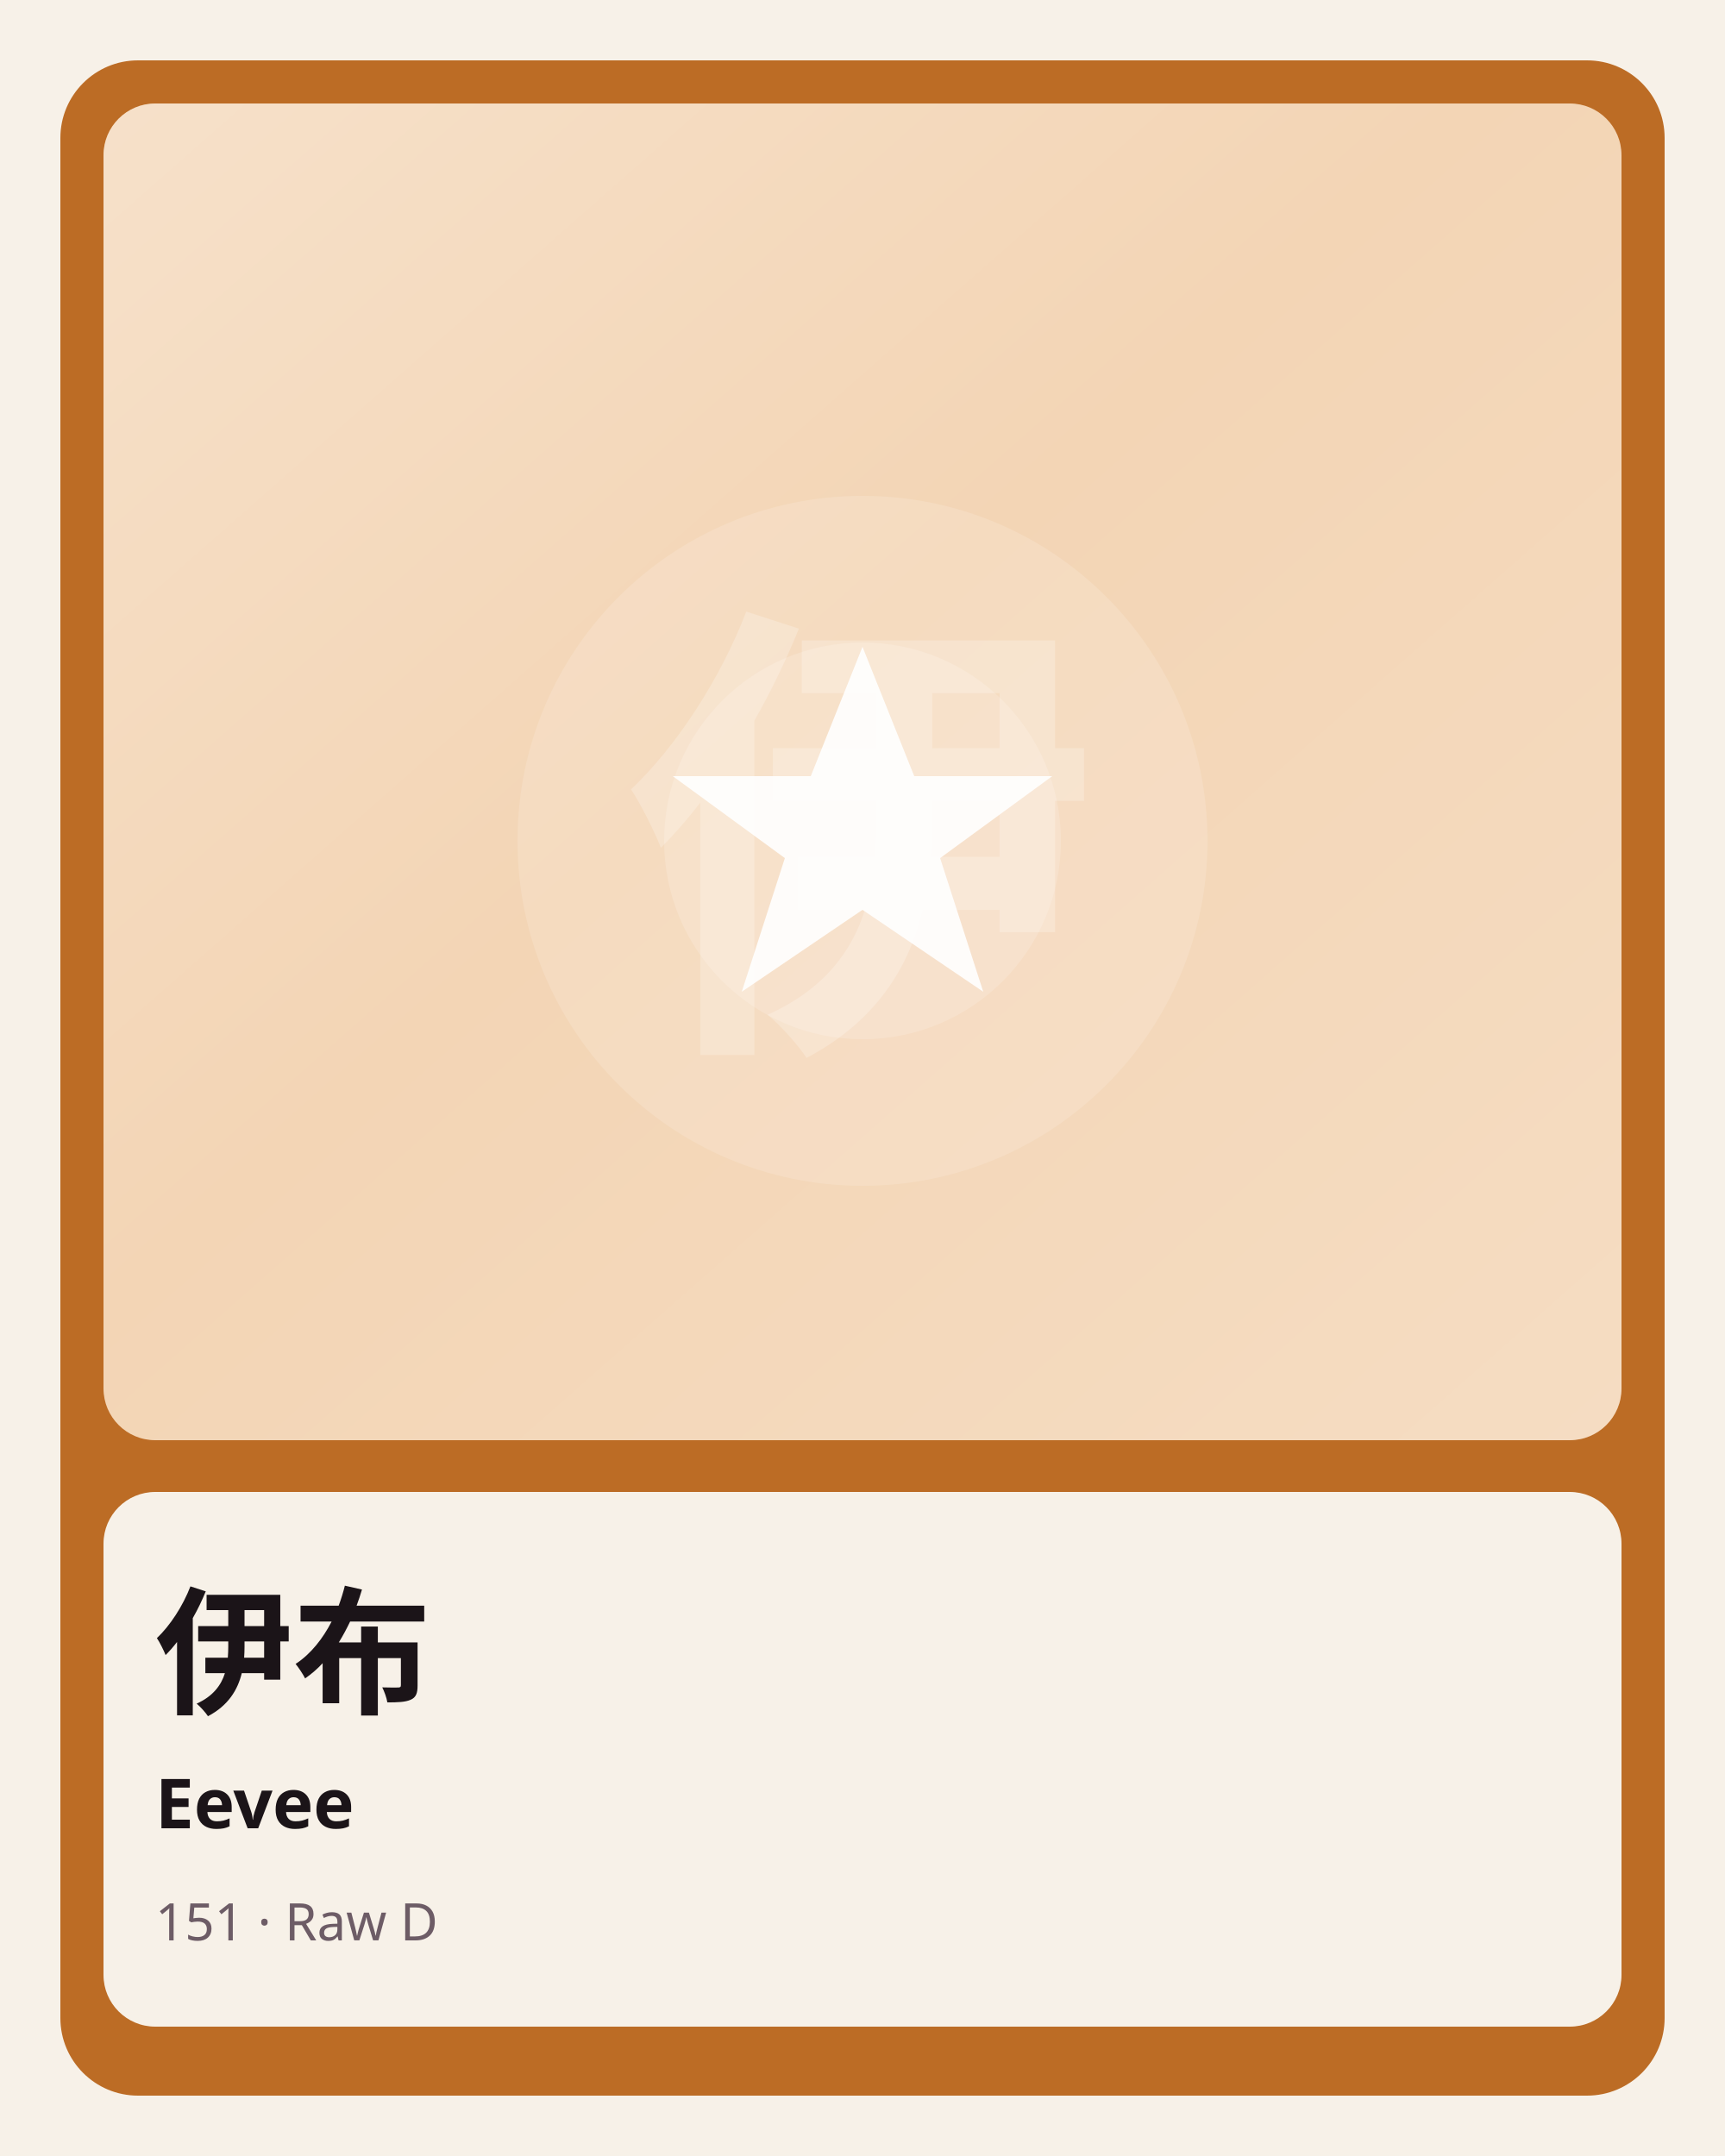
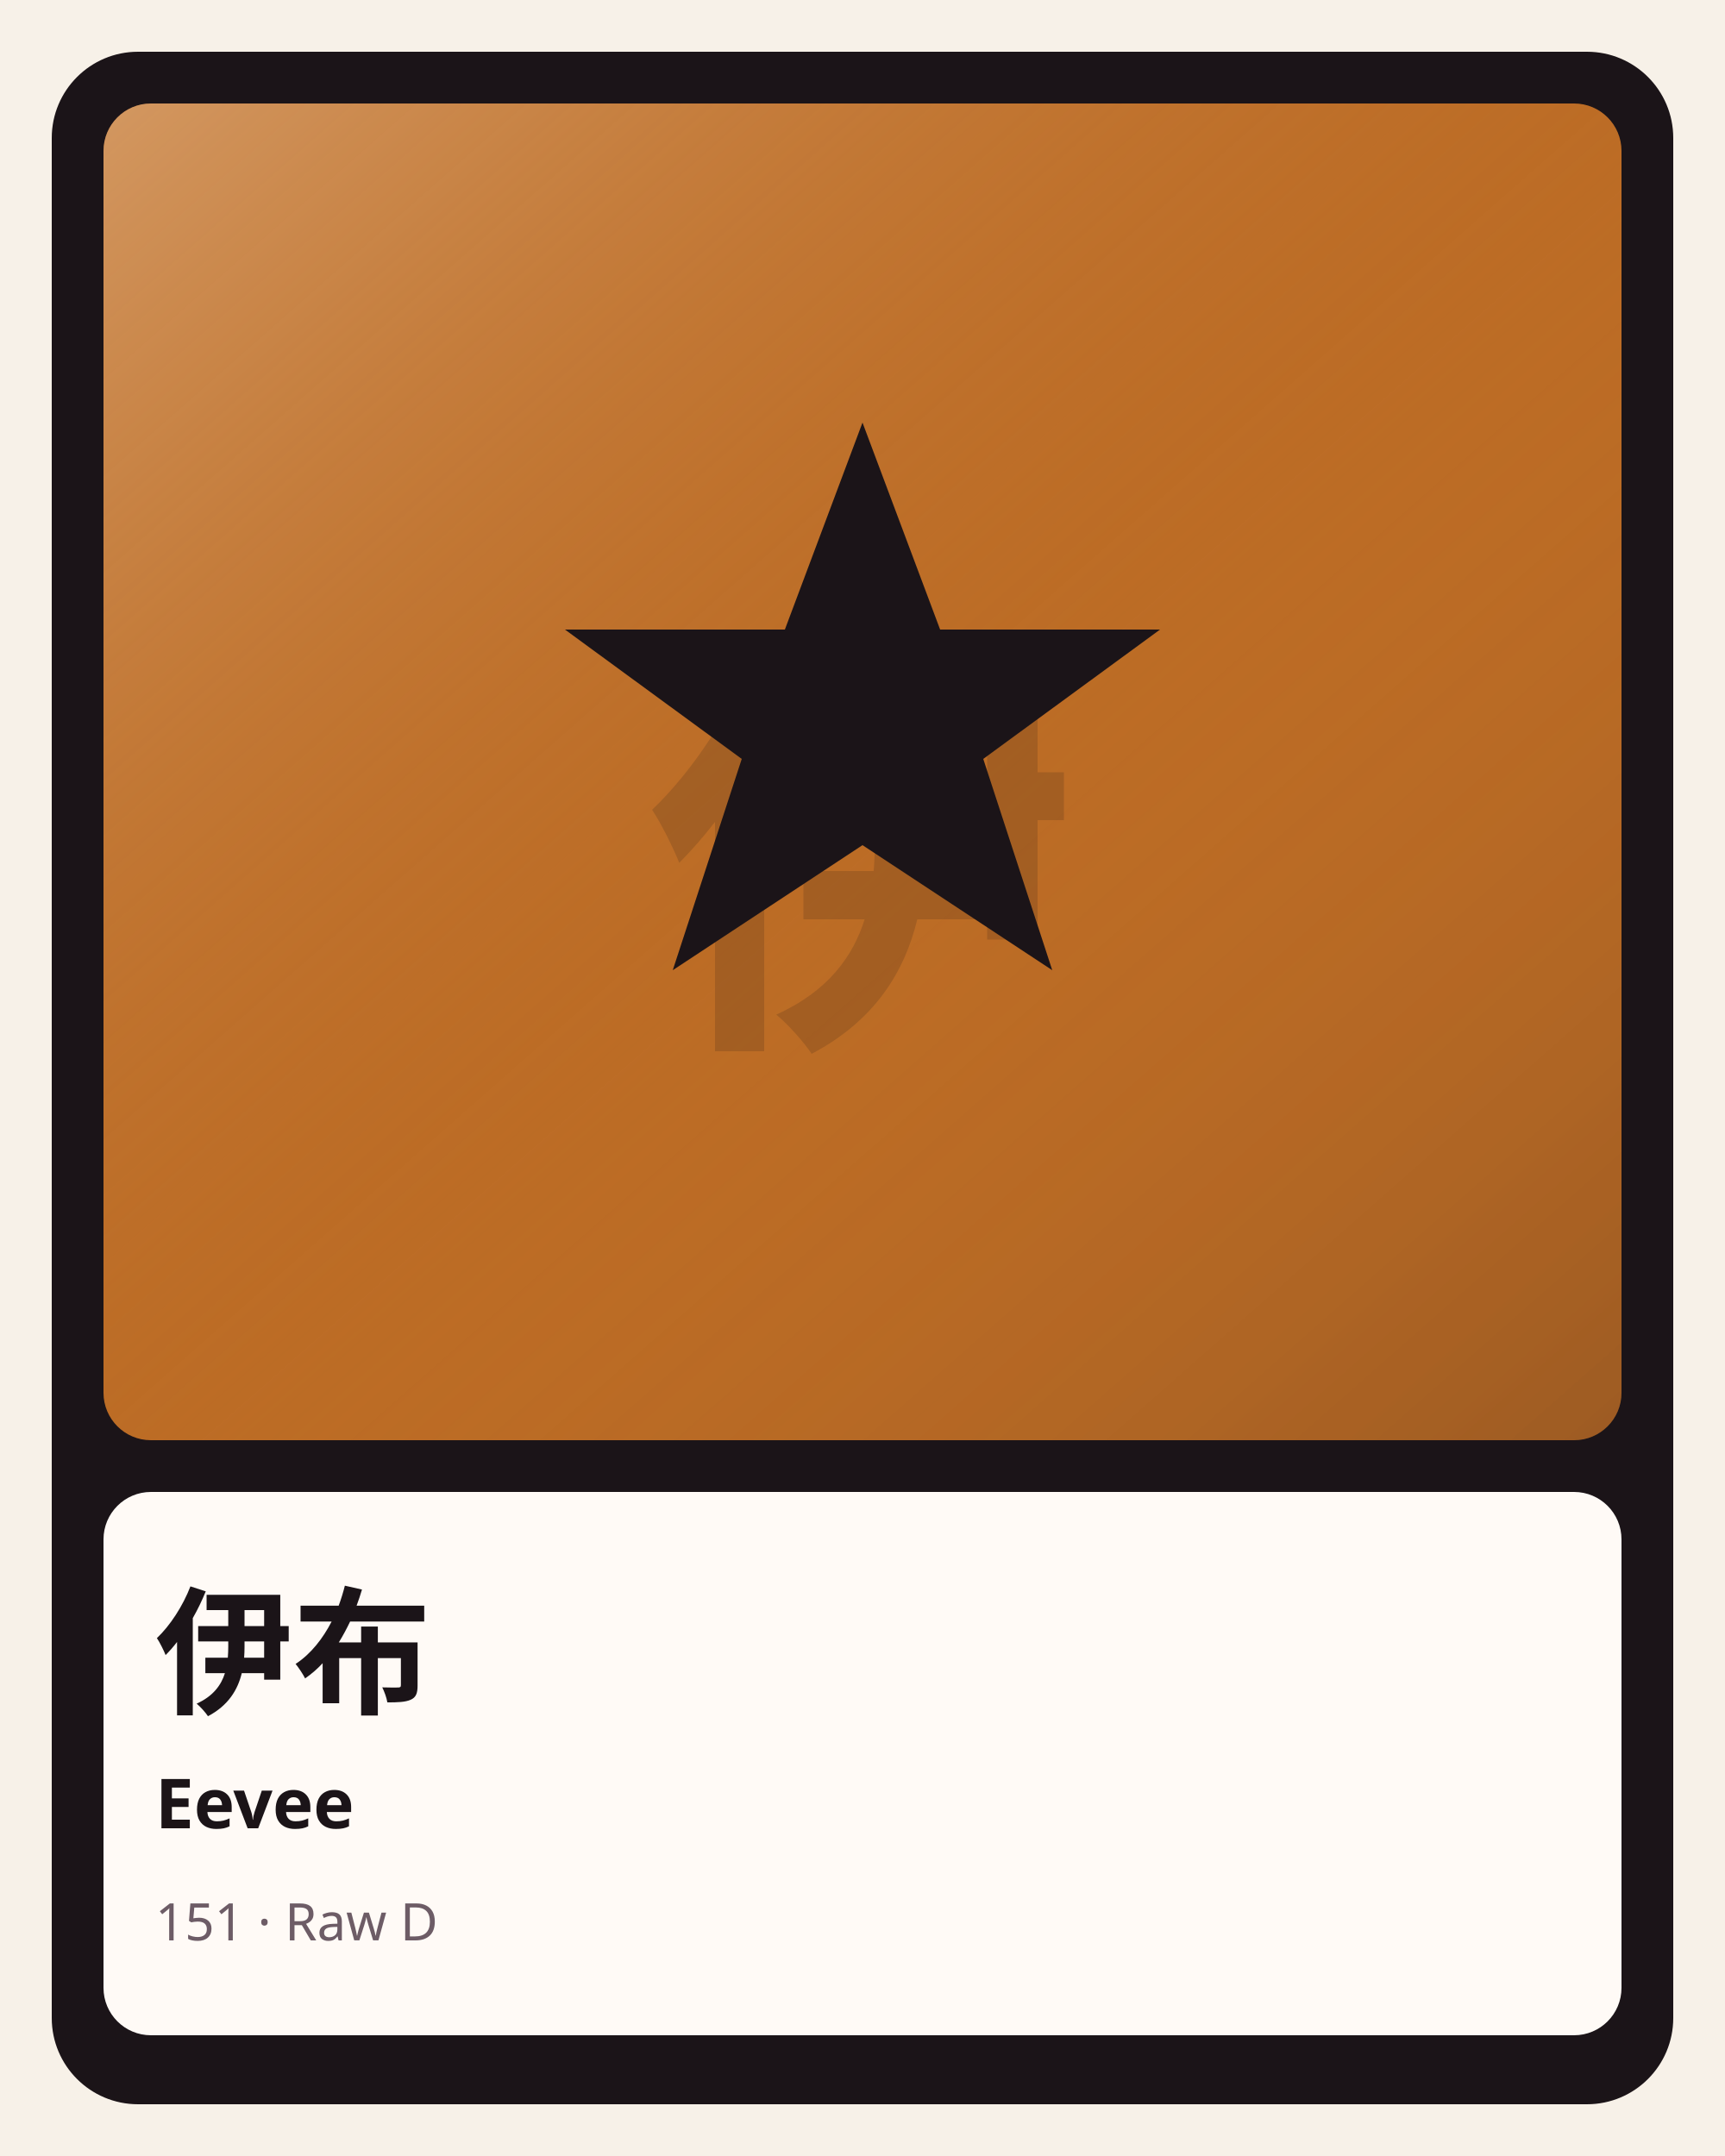
<svg xmlns="http://www.w3.org/2000/svg" width="800" height="1000" viewBox="0 0 800 1000" role="img" aria-label="伊布 Eevee">
  <rect width="800" height="1000" fill="#f7f1e8" />
-   <rect x="28" y="28" width="744" height="944" rx="36" fill="#bc6c25" />
-   <rect x="48" y="48" width="704" height="620" rx="24" fill="#f3d5b5" />
-   <rect x="48" y="48" width="704" height="620" rx="24" fill="url(#shine)" />
-   <circle cx="400" cy="390" r="160" fill="#fff" opacity="0.14" />
-   <circle cx="400" cy="390" r="92" fill="#fff" opacity="0.16" />
-   <path d="M400 300 L424 360 H488 L436 398 L456 460 L400 422 L344 460 L364 398 L312 360 H376 Z" fill="#fff" opacity="0.9" />
-   <text x="400" y="470" text-anchor="middle" fill="#ffffff" fill-opacity="0.22" font-size="220" font-family="ui-sans-serif, system-ui, sans-serif" font-weight="700">伊</text>
-   <rect x="48" y="692" width="704" height="248" rx="24" fill="#f7f1e8" />
+   <rect x="24" y="24" width="752" height="952" rx="40" fill="#1b1418" />
+   <rect x="48" y="48" width="704" height="620" rx="22" fill="#bc6c25" />
+   <rect x="48" y="48" width="704" height="620" rx="22" fill="url(#sheen)" />
+   <text x="400" y="470" text-anchor="middle" fill="#1b1418" fill-opacity="0.16" font-size="200" font-family="ui-sans-serif, system-ui, sans-serif" font-weight="700">伊</text>
+   <path d="M400 196 L436 292 H538 L456 352 L488 450 L400 392 L312 450 L344 352 L262 292 H364 Z" fill="#1b1418" />
+   <rect x="48" y="692" width="704" height="252" rx="22" fill="#fffaf6" />
  <text x="72" y="790" fill="#1b1418" font-size="64" font-family="ui-sans-serif, system-ui, sans-serif" font-weight="700">伊布</text>
  <text x="72" y="848" fill="#1b1418" font-size="32" font-family="ui-sans-serif, system-ui, sans-serif" font-weight="600">Eevee</text>
  <text x="72" y="900" fill="#6d5c66" font-size="24" font-family="ui-sans-serif, system-ui, sans-serif">151 · Raw D</text>
  <defs>
-     <linearGradient id="shine" x1="0" y1="0" x2="1" y2="1">
-       <stop offset="0" stop-color="#ffffff" stop-opacity="0.28" />
-       <stop offset="0.45" stop-color="#ffffff" stop-opacity="0" />
-       <stop offset="1" stop-color="#ffffff" stop-opacity="0.18" />
+     <linearGradient id="sheen" x1="0" y1="0" x2="1" y2="1">
+       <stop offset="0" stop-color="#f3d5b5" stop-opacity="0.42" />
+       <stop offset="0.55" stop-color="#bc6c25" stop-opacity="0" />
+       <stop offset="1" stop-color="#1b1418" stop-opacity="0.2" />
    </linearGradient>
  </defs>
</svg>
